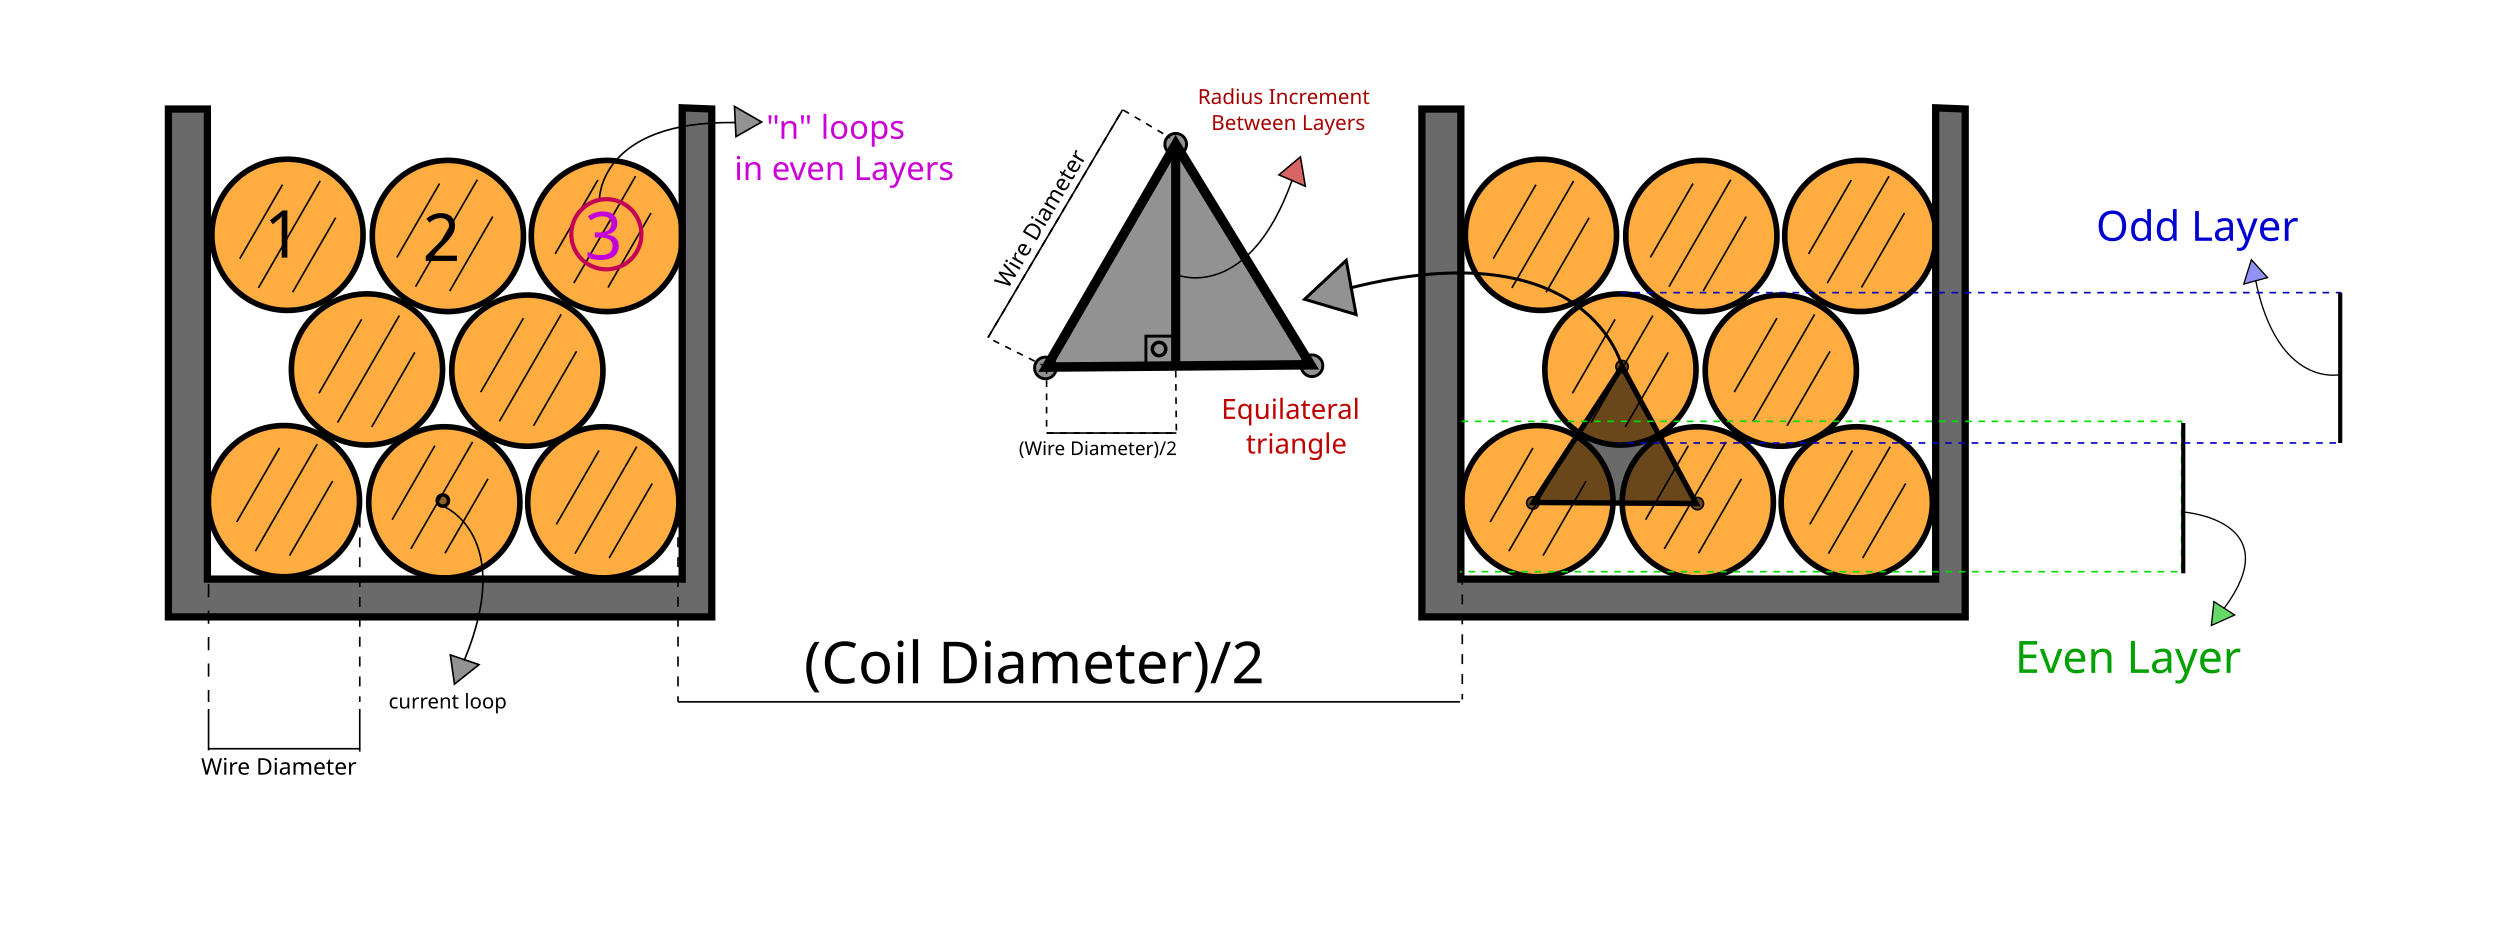
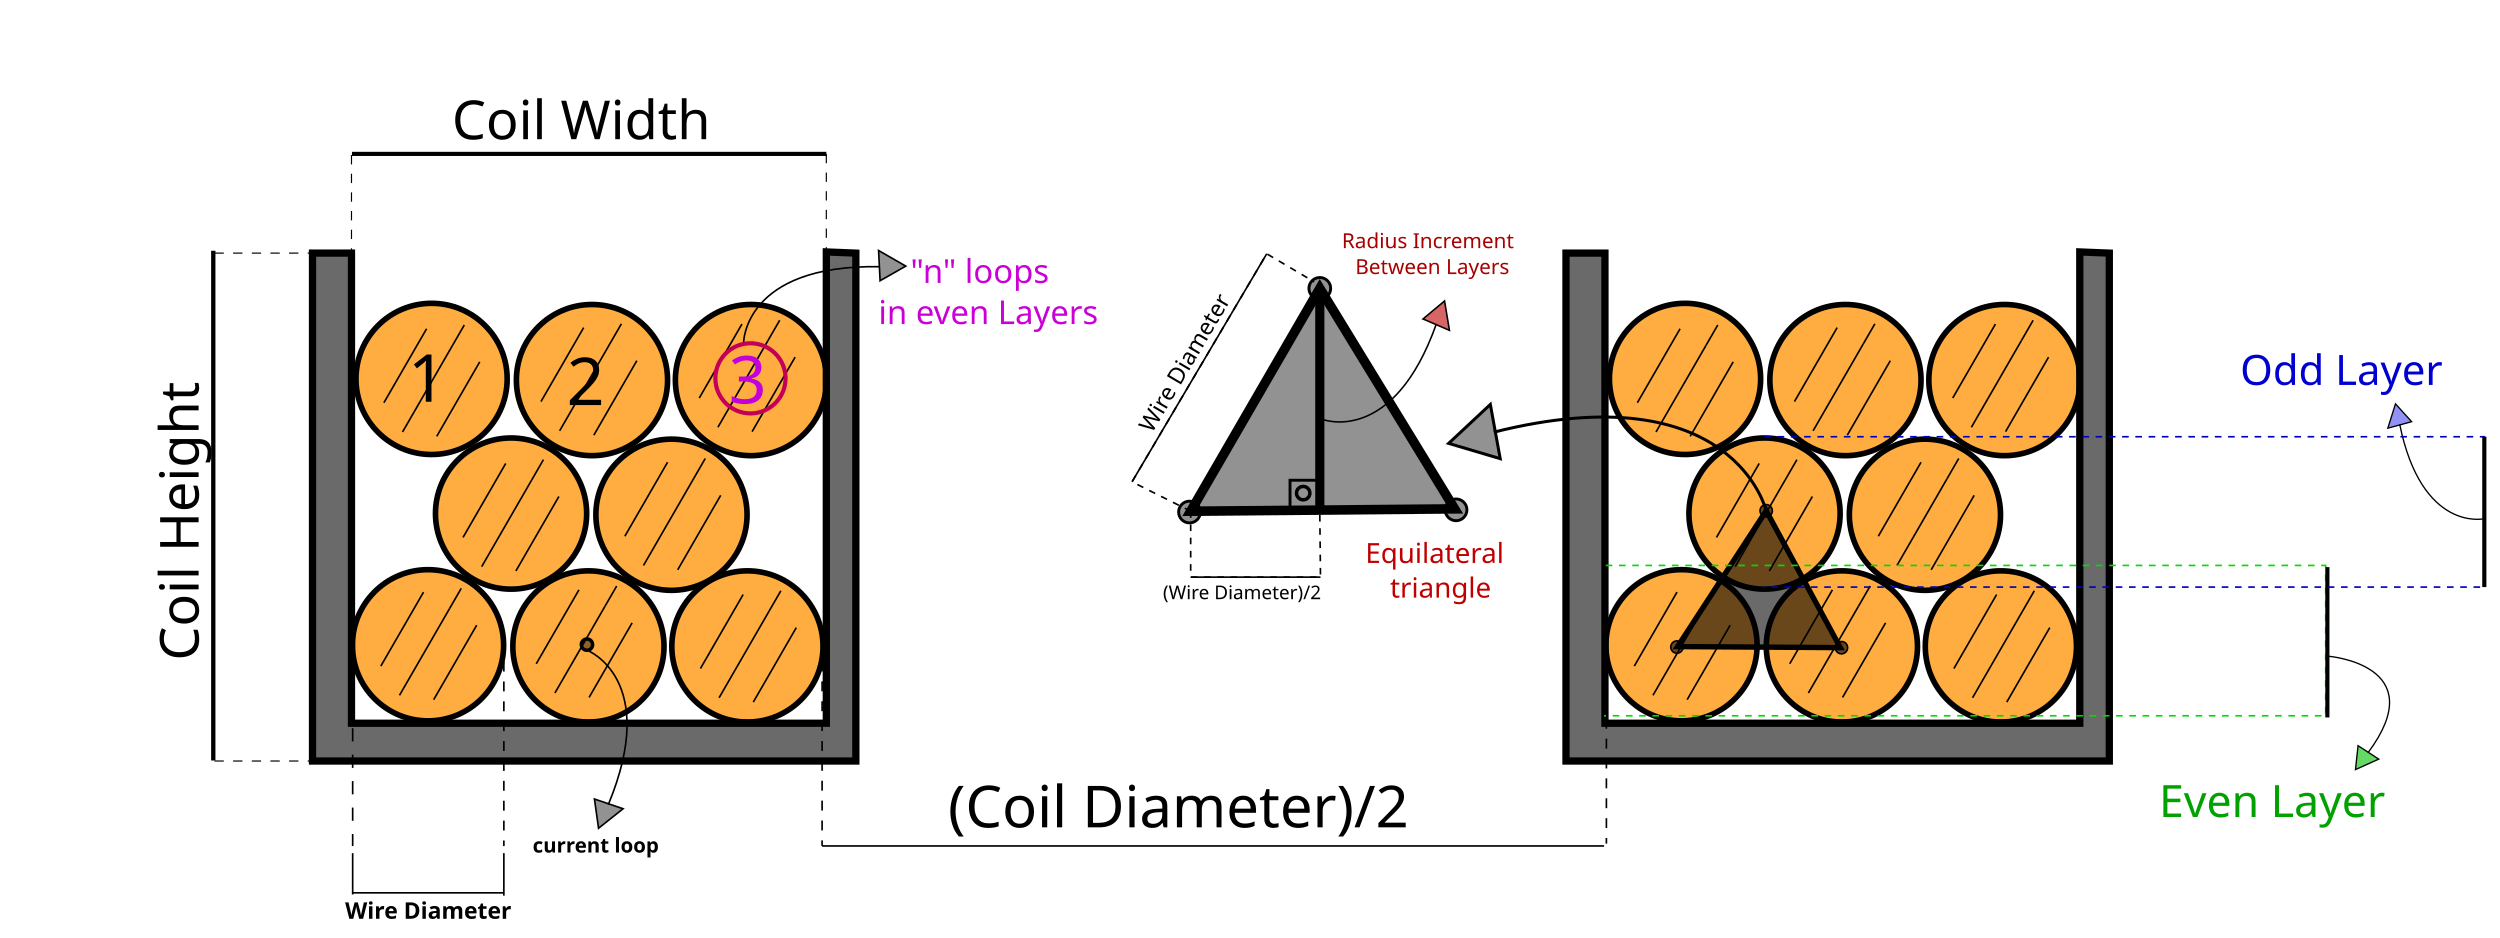
<svg xmlns="http://www.w3.org/2000/svg" width="400mm" height="150mm" viewBox="0 0 400 150" version="1.1" id="svg8">
  <defs id="defs2" />
  <g id="layer1" transform="translate(0,-147)">
-     <g id="g1130" style="fill:#ff9000;fill-opacity:0.744" transform="translate(-8.018086,153.9472)">
+     <g id="g1130" style="fill:#ff9000;fill-opacity:0.744" transform="translate(15.03846,177.0038)">
      <circle r="12.095" cy="73.427" cx="104.548" id="path20-2-1" style="opacity:1;fill:#ff9000;fill-opacity:0.744;stroke:#000000;stroke-width:0.9;stroke-linecap:butt;stroke-linejoin:round;stroke-miterlimit:3.1;stroke-dasharray:none;stroke-dashoffset:0;stroke-opacity:1;paint-order:normal" />
      <circle r="12.095" cy="73.427" cx="79.11" id="path20-2-1-6" style="opacity:1;fill:#ff9000;fill-opacity:0.744;stroke:#000000;stroke-width:0.9;stroke-linecap:butt;stroke-linejoin:round;stroke-miterlimit:3.1;stroke-dasharray:none;stroke-dashoffset:0;stroke-opacity:1;paint-order:normal" />
      <circle r="12.095" cy="73.238" cx="53.446" id="path20-2-1-8" style="opacity:1;fill:#ff9000;fill-opacity:0.744;stroke:#000000;stroke-width:0.9;stroke-linecap:butt;stroke-linejoin:round;stroke-miterlimit:3.1;stroke-dasharray:none;stroke-dashoffset:0;stroke-opacity:1;paint-order:normal" />
      <circle r="12.095" cy="52.355" cx="92.396" id="path20-2-1-6-8" style="opacity:1;fill:#ff9000;fill-opacity:0.744;stroke:#000000;stroke-width:0.9;stroke-linecap:butt;stroke-linejoin:round;stroke-miterlimit:3.1;stroke-dasharray:none;stroke-dashoffset:0;stroke-opacity:1;paint-order:normal" />
      <circle r="12.095" cy="52.166" cx="66.732" id="path20-2-1-8-2" style="opacity:1;fill:#ff9000;fill-opacity:0.744;stroke:#000000;stroke-width:0.9;stroke-linecap:butt;stroke-linejoin:round;stroke-miterlimit:3.1;stroke-dasharray:none;stroke-dashoffset:0;stroke-opacity:1;paint-order:normal" />
      <circle r="12.095" cy="30.81" cx="105.115" id="path20-2-1-5" style="opacity:1;fill:#ff9000;fill-opacity:0.744;stroke:#000000;stroke-width:0.9;stroke-linecap:butt;stroke-linejoin:round;stroke-miterlimit:3.1;stroke-dasharray:none;stroke-dashoffset:0;stroke-opacity:1;paint-order:normal" />
      <circle r="12.095" cy="30.81" cx="79.677" id="path20-2-1-6-0" style="opacity:1;fill:#ff9000;fill-opacity:0.744;stroke:#000000;stroke-width:0.9;stroke-linecap:butt;stroke-linejoin:round;stroke-miterlimit:3.1;stroke-dasharray:none;stroke-dashoffset:0;stroke-opacity:1;paint-order:normal" />
      <circle r="12.095" cy="30.621" cx="54.013" id="path20-2-1-8-7" style="opacity:1;fill:#ff9000;fill-opacity:0.744;stroke:#000000;stroke-width:0.9;stroke-linecap:butt;stroke-linejoin:round;stroke-miterlimit:3.1;stroke-dasharray:none;stroke-dashoffset:0;stroke-opacity:1;paint-order:normal" />
    </g>
-     <path style="fill:#000000;fill-opacity:0.583;stroke:#000000;stroke-width:1.165;stroke-linecap:butt;stroke-linejoin:miter;stroke-miterlimit:4;stroke-dasharray:none;stroke-opacity:1" d="m 33.181,164.441 v 75.217 h 75.973 v -75.406 l 4.725,0.189 v 81.265 H 26.945 v -81.265 z" id="path979" />
-     <g id="g995" transform="translate(-8.018086,153.9472)">
+     <path style="fill:#000000;fill-opacity:0.583;stroke:#000000;stroke-width:1.165;stroke-linecap:butt;stroke-linejoin:miter;stroke-miterlimit:4;stroke-dasharray:none;stroke-opacity:1" d="m 56.238,187.498 v 75.217 h 75.973 v -75.406 l 4.725,0.189 v 81.265 H 50.001 v -81.265 z" id="path979" />
+     <g id="g995" transform="translate(15.03846,177.0038)">
      <path id="path983" d="M 52.728,64.734 45.893,76.571" style="fill:none;stroke:#000000;stroke-width:0.265px;stroke-linecap:butt;stroke-linejoin:miter;stroke-opacity:1" />
      <path id="path985" d="M 56.885,67.379 48.88,81.245" style="fill:none;stroke:#000000;stroke-width:0.265px;stroke-linecap:butt;stroke-linejoin:miter;stroke-opacity:1" />
      <path id="path987" d="M 61.232,70.025 54.35,81.945" style="fill:none;stroke:#000000;stroke-width:0.265px;stroke-linecap:butt;stroke-linejoin:miter;stroke-opacity:1" />
      <path id="path989" d="m 56.885,67.379 v 0 l 1.876,-3.25" style="fill:none;stroke:#000000;stroke-width:0.265px;stroke-linecap:butt;stroke-linejoin:miter;stroke-opacity:1" />
    </g>
-     <g transform="translate(5.132063,133.3594)" id="g995-8">
+     <g transform="translate(28.18861,156.416)" id="g995-8">
      <path id="path983-3" d="M 52.728,64.734 45.893,76.571" style="fill:none;stroke:#000000;stroke-width:0.265px;stroke-linecap:butt;stroke-linejoin:miter;stroke-opacity:1" />
      <path id="path985-7" d="M 56.885,67.379 48.88,81.245" style="fill:none;stroke:#000000;stroke-width:0.265px;stroke-linecap:butt;stroke-linejoin:miter;stroke-opacity:1" />
      <path id="path987-2" d="M 61.232,70.025 54.35,81.945" style="fill:none;stroke:#000000;stroke-width:0.265px;stroke-linecap:butt;stroke-linejoin:miter;stroke-opacity:1" />
      <path id="path989-8" d="m 56.885,67.379 v 0 l 1.876,-3.25" style="fill:none;stroke:#000000;stroke-width:0.265px;stroke-linecap:butt;stroke-linejoin:miter;stroke-opacity:1" />
    </g>
-     <g transform="translate(-7.53014,111.8148)" id="g995-3">
+     <g transform="translate(15.52641,134.8713)" id="g995-3">
      <path id="path983-9" d="M 52.728,64.734 45.893,76.571" style="fill:none;stroke:#000000;stroke-width:0.265px;stroke-linecap:butt;stroke-linejoin:miter;stroke-opacity:1" />
      <path id="path985-3" d="M 56.885,67.379 48.88,81.245" style="fill:none;stroke:#000000;stroke-width:0.265px;stroke-linecap:butt;stroke-linejoin:miter;stroke-opacity:1" />
      <path id="path987-1" d="M 61.232,70.025 54.35,81.945" style="fill:none;stroke:#000000;stroke-width:0.265px;stroke-linecap:butt;stroke-linejoin:miter;stroke-opacity:1" />
      <path id="path989-7" d="m 56.885,67.379 v 0 l 1.876,-3.25" style="fill:none;stroke:#000000;stroke-width:0.265px;stroke-linecap:butt;stroke-linejoin:miter;stroke-opacity:1" />
    </g>
-     <g transform="translate(17.60528,111.6258)" id="g995-7">
+     <g transform="translate(40.66182,134.6823)" id="g995-7">
      <path id="path983-97" d="M 52.728,64.734 45.893,76.571" style="fill:none;stroke:#000000;stroke-width:0.265px;stroke-linecap:butt;stroke-linejoin:miter;stroke-opacity:1" />
      <path id="path985-4" d="M 56.885,67.379 48.88,81.245" style="fill:none;stroke:#000000;stroke-width:0.265px;stroke-linecap:butt;stroke-linejoin:miter;stroke-opacity:1" />
      <path id="path987-13" d="M 61.232,70.025 54.35,81.945" style="fill:none;stroke:#000000;stroke-width:0.265px;stroke-linecap:butt;stroke-linejoin:miter;stroke-opacity:1" />
      <path id="path989-3" d="m 56.885,67.379 v 0 l 1.876,-3.25" style="fill:none;stroke:#000000;stroke-width:0.265px;stroke-linecap:butt;stroke-linejoin:miter;stroke-opacity:1" />
    </g>
-     <g transform="translate(42.92968,111.0588)" id="g995-75">
+     <g transform="translate(65.98623,134.1154)" id="g995-75">
      <path id="path983-99" d="M 52.728,64.734 45.893,76.571" style="fill:none;stroke:#000000;stroke-width:0.265px;stroke-linecap:butt;stroke-linejoin:miter;stroke-opacity:1" />
      <path id="path985-9" d="M 56.885,67.379 48.88,81.245" style="fill:none;stroke:#000000;stroke-width:0.265px;stroke-linecap:butt;stroke-linejoin:miter;stroke-opacity:1" />
      <path id="path987-18" d="M 61.232,70.025 54.35,81.945" style="fill:none;stroke:#000000;stroke-width:0.265px;stroke-linecap:butt;stroke-linejoin:miter;stroke-opacity:1" />
      <path id="path989-0" d="m 56.885,67.379 v 0 l 1.876,-3.25" style="fill:none;stroke:#000000;stroke-width:0.265px;stroke-linecap:butt;stroke-linejoin:miter;stroke-opacity:1" />
    </g>
-     <g transform="translate(31.02343,133.1704)" id="g995-5">
+     <g transform="translate(54.07998,156.227)" id="g995-5">
      <path id="path983-31" d="M 52.728,64.734 45.893,76.571" style="fill:none;stroke:#000000;stroke-width:0.265px;stroke-linecap:butt;stroke-linejoin:miter;stroke-opacity:1" />
      <path id="path985-5" d="M 56.885,67.379 48.88,81.245" style="fill:none;stroke:#000000;stroke-width:0.265px;stroke-linecap:butt;stroke-linejoin:miter;stroke-opacity:1" />
      <path id="path987-26" d="M 61.232,70.025 54.35,81.945" style="fill:none;stroke:#000000;stroke-width:0.265px;stroke-linecap:butt;stroke-linejoin:miter;stroke-opacity:1" />
      <path id="path989-31" d="m 56.885,67.379 v 0 l 1.876,-3.25" style="fill:none;stroke:#000000;stroke-width:0.265px;stroke-linecap:butt;stroke-linejoin:miter;stroke-opacity:1" />
    </g>
-     <g transform="translate(16.84933,153.5812)" id="g995-1">
+     <g transform="translate(39.90587,176.6377)" id="g995-1">
      <path id="path983-2" d="M 52.728,64.734 45.893,76.571" style="fill:none;stroke:#000000;stroke-width:0.265px;stroke-linecap:butt;stroke-linejoin:miter;stroke-opacity:1" />
      <path id="path985-6" d="M 56.885,67.379 48.88,81.245" style="fill:none;stroke:#000000;stroke-width:0.265px;stroke-linecap:butt;stroke-linejoin:miter;stroke-opacity:1" />
      <path id="path987-7" d="M 61.232,70.025 54.35,81.945" style="fill:none;stroke:#000000;stroke-width:0.265px;stroke-linecap:butt;stroke-linejoin:miter;stroke-opacity:1" />
      <path id="path989-2" d="m 56.885,67.379 v 0 l 1.876,-3.25" style="fill:none;stroke:#000000;stroke-width:0.265px;stroke-linecap:butt;stroke-linejoin:miter;stroke-opacity:1" />
    </g>
-     <g transform="translate(43.11867,154.3371)" id="g995-15">
+     <g transform="translate(66.17522,177.3937)" id="g995-15">
      <path id="path983-6" d="M 52.728,64.734 45.893,76.571" style="fill:none;stroke:#000000;stroke-width:0.265px;stroke-linecap:butt;stroke-linejoin:miter;stroke-opacity:1" />
      <path id="path985-36" d="M 56.885,67.379 48.88,81.245" style="fill:none;stroke:#000000;stroke-width:0.265px;stroke-linecap:butt;stroke-linejoin:miter;stroke-opacity:1" />
      <path id="path987-8" d="M 61.232,70.025 54.35,81.945" style="fill:none;stroke:#000000;stroke-width:0.265px;stroke-linecap:butt;stroke-linejoin:miter;stroke-opacity:1" />
      <path id="path989-78" d="m 56.885,67.379 v 0 l 1.876,-3.25" style="fill:none;stroke:#000000;stroke-width:0.265px;stroke-linecap:butt;stroke-linejoin:miter;stroke-opacity:1" />
    </g>
-     <path style="fill:none;stroke:#000000;stroke-width:0.265;stroke-linecap:butt;stroke-linejoin:miter;stroke-miterlimit:4;stroke-dasharray:1.59, 1.59;stroke-dashoffset:0;stroke-opacity:1" d="m 57.561,226.618 v 32.695" id="path2106" />
-     <path style="fill:none;stroke:#000000;stroke-width:0.265;stroke-linecap:butt;stroke-linejoin:miter;stroke-miterlimit:4;stroke-dasharray:2.117, 2.117;stroke-dashoffset:0;stroke-opacity:1" d="m 33.37,227.752 v 31.561" id="path2108" />
-     <path style="fill:none;stroke:#000000;stroke-width:0.265px;stroke-linecap:butt;stroke-linejoin:miter;stroke-opacity:1" d="m 57.561,260.447 v 6.804" id="path2112" />
-     <path style="fill:none;stroke:#000000;stroke-width:0.265px;stroke-linecap:butt;stroke-linejoin:miter;stroke-opacity:1" d="m 33.37,260.447 v 6.615" id="path2114" />
-     <path style="fill:none;stroke:#000000;stroke-width:0.265px;stroke-linecap:butt;stroke-linejoin:miter;stroke-opacity:1" d="M 33.37,266.797 H 57.561" id="path2116" />
-     <text xml:space="preserve" style="font-style:normal;font-weight:normal;font-size:3.665px;line-height:1.25;font-family:sans-serif;letter-spacing:0px;word-spacing:0px;fill:#000000;fill-opacity:1;stroke:none;stroke-width:0.092" x="32.162" y="270.946" id="text2120">
-       <tspan id="tspan2118" x="32.162" y="270.946" style="stroke-width:0.092">Wire Diameter</tspan>
-     </text>
-     <g id="g2334" transform="translate(-1.176026,1.70545)">
+     <path style="fill:none;stroke:#000000;stroke-width:0.265;stroke-linecap:butt;stroke-linejoin:miter;stroke-miterlimit:4;stroke-dasharray:1.59, 1.59;stroke-dashoffset:0;stroke-opacity:1" d="m 80.617,249.675 v 32.695" id="path2106" />
+     <path style="fill:none;stroke:#000000;stroke-width:0.265;stroke-linecap:butt;stroke-linejoin:miter;stroke-miterlimit:4;stroke-dasharray:2.117, 2.117;stroke-dashoffset:0;stroke-opacity:1" d="m 56.427,250.809 v 31.561" id="path2108" />
+     <path style="fill:none;stroke:#000000;stroke-width:0.265px;stroke-linecap:butt;stroke-linejoin:miter;stroke-opacity:1" d="m 80.617,283.504 v 6.804" id="path2112" />
+     <path style="fill:none;stroke:#000000;stroke-width:0.265px;stroke-linecap:butt;stroke-linejoin:miter;stroke-opacity:1" d="m 56.427,283.504 v 6.615" id="path2114" />
+     <path style="fill:none;stroke:#000000;stroke-width:0.265px;stroke-linecap:butt;stroke-linejoin:miter;stroke-opacity:1" d="M 56.427,289.854 H 80.617" id="path2116" />
+     <text xml:space="preserve" style="font-style:normal;font-weight:normal;font-size:3.665px;line-height:1.25;font-family:sans-serif;letter-spacing:0px;word-spacing:0px;fill:#000000;fill-opacity:1;stroke:none;stroke-width:0.092" x="55.218" y="294.003" id="text2120">
+       <tspan id="tspan2118" x="55.218" y="294.003" style="stroke-width:0.092;font-weight:bold">Wire Diameter</tspan>
+     </text>
+     <g id="g2334" transform="translate(21.88052,24.762)">
      <g transform="translate(193.7128,152.2418)" style="fill:#ff9000;fill-opacity:0.744" id="g1130-1">
        <circle style="opacity:1;fill:#ff9000;fill-opacity:0.744;stroke:#000000;stroke-width:0.9;stroke-linecap:butt;stroke-linejoin:round;stroke-miterlimit:3.1;stroke-dasharray:none;stroke-dashoffset:0;stroke-opacity:1;paint-order:normal" id="path20-2-1-3" cx="104.548" cy="73.427" r="12.095" />
        <circle style="opacity:1;fill:#ff9000;fill-opacity:0.744;stroke:#000000;stroke-width:0.9;stroke-linecap:butt;stroke-linejoin:round;stroke-miterlimit:3.1;stroke-dasharray:none;stroke-dashoffset:0;stroke-opacity:1;paint-order:normal" id="path20-2-1-6-1" cx="79.11" cy="73.427" r="12.095" />
        <circle style="opacity:1;fill:#ff9000;fill-opacity:0.744;stroke:#000000;stroke-width:0.9;stroke-linecap:butt;stroke-linejoin:round;stroke-miterlimit:3.1;stroke-dasharray:none;stroke-dashoffset:0;stroke-opacity:1;paint-order:normal" id="path20-2-1-8-77" cx="53.446" cy="73.238" r="12.095" />
        <circle style="opacity:1;fill:#ff9000;fill-opacity:0.744;stroke:#000000;stroke-width:0.9;stroke-linecap:butt;stroke-linejoin:round;stroke-miterlimit:3.1;stroke-dasharray:none;stroke-dashoffset:0;stroke-opacity:1;paint-order:normal" id="path20-2-1-6-8-4" cx="92.396" cy="52.355" r="12.095" />
        <circle style="opacity:1;fill:#ff9000;fill-opacity:0.744;stroke:#000000;stroke-width:0.9;stroke-linecap:butt;stroke-linejoin:round;stroke-miterlimit:3.1;stroke-dasharray:none;stroke-dashoffset:0;stroke-opacity:1;paint-order:normal" id="path20-2-1-8-2-3" cx="66.732" cy="52.166" r="12.095" />
        <circle style="opacity:1;fill:#ff9000;fill-opacity:0.744;stroke:#000000;stroke-width:0.9;stroke-linecap:butt;stroke-linejoin:round;stroke-miterlimit:3.1;stroke-dasharray:none;stroke-dashoffset:0;stroke-opacity:1;paint-order:normal" id="path20-2-1-5-3" cx="105.115" cy="30.81" r="12.095" />
        <circle style="opacity:1;fill:#ff9000;fill-opacity:0.744;stroke:#000000;stroke-width:0.9;stroke-linecap:butt;stroke-linejoin:round;stroke-miterlimit:3.1;stroke-dasharray:none;stroke-dashoffset:0;stroke-opacity:1;paint-order:normal" id="path20-2-1-6-0-4" cx="79.677" cy="30.81" r="12.095" />
        <circle style="opacity:1;fill:#ff9000;fill-opacity:0.744;stroke:#000000;stroke-width:0.9;stroke-linecap:butt;stroke-linejoin:round;stroke-miterlimit:3.1;stroke-dasharray:none;stroke-dashoffset:0;stroke-opacity:1;paint-order:normal" id="path20-2-1-8-7-6" cx="54.013" cy="30.621" r="12.095" />
      </g>
      <path id="path979-5" d="m 234.912,162.736 v 75.217 h 75.973 v -75.406 l 4.725,0.189 v 81.265 H 228.676 v -81.265 z" style="fill:#000000;fill-opacity:0.583;stroke:#000000;stroke-width:1.165;stroke-linecap:butt;stroke-linejoin:miter;stroke-miterlimit:4;stroke-dasharray:none;stroke-opacity:1" />
      <g transform="translate(193.7128,152.2418)" id="g995-6">
        <path style="fill:none;stroke:#000000;stroke-width:0.265px;stroke-linecap:butt;stroke-linejoin:miter;stroke-opacity:1" d="M 52.728,64.734 45.893,76.571" id="path983-24" />
        <path style="fill:none;stroke:#000000;stroke-width:0.265px;stroke-linecap:butt;stroke-linejoin:miter;stroke-opacity:1" d="M 56.885,67.379 48.88,81.245" id="path985-0" />
        <path style="fill:none;stroke:#000000;stroke-width:0.265px;stroke-linecap:butt;stroke-linejoin:miter;stroke-opacity:1" d="M 61.232,70.025 54.35,81.945" id="path987-4" />
        <path style="fill:none;stroke:#000000;stroke-width:0.265px;stroke-linecap:butt;stroke-linejoin:miter;stroke-opacity:1" d="m 56.885,67.379 v 0 l 1.876,-3.25" id="path989-6" />
      </g>
      <g id="g995-8-4" transform="translate(206.863,131.654)">
        <path style="fill:none;stroke:#000000;stroke-width:0.265px;stroke-linecap:butt;stroke-linejoin:miter;stroke-opacity:1" d="M 52.728,64.734 45.893,76.571" id="path983-3-1" />
        <path style="fill:none;stroke:#000000;stroke-width:0.265px;stroke-linecap:butt;stroke-linejoin:miter;stroke-opacity:1" d="M 56.885,67.379 48.88,81.245" id="path985-7-9" />
        <path style="fill:none;stroke:#000000;stroke-width:0.265px;stroke-linecap:butt;stroke-linejoin:miter;stroke-opacity:1" d="M 61.232,70.025 54.35,81.945" id="path987-2-6" />
        <path style="fill:none;stroke:#000000;stroke-width:0.265px;stroke-linecap:butt;stroke-linejoin:miter;stroke-opacity:1" d="m 56.885,67.379 v 0 l 1.876,-3.25" id="path989-8-5" />
      </g>
      <g id="g995-3-5" transform="translate(194.2007,110.1093)">
        <path style="fill:none;stroke:#000000;stroke-width:0.265px;stroke-linecap:butt;stroke-linejoin:miter;stroke-opacity:1" d="M 52.728,64.734 45.893,76.571" id="path983-9-4" />
        <path style="fill:none;stroke:#000000;stroke-width:0.265px;stroke-linecap:butt;stroke-linejoin:miter;stroke-opacity:1" d="M 56.885,67.379 48.88,81.245" id="path985-3-4" />
        <path style="fill:none;stroke:#000000;stroke-width:0.265px;stroke-linecap:butt;stroke-linejoin:miter;stroke-opacity:1" d="M 61.232,70.025 54.35,81.945" id="path987-1-1" />
        <path style="fill:none;stroke:#000000;stroke-width:0.265px;stroke-linecap:butt;stroke-linejoin:miter;stroke-opacity:1" d="m 56.885,67.379 v 0 l 1.876,-3.25" id="path989-7-5" />
      </g>
      <g id="g995-7-5" transform="translate(219.3362,109.9203)">
        <path style="fill:none;stroke:#000000;stroke-width:0.265px;stroke-linecap:butt;stroke-linejoin:miter;stroke-opacity:1" d="M 52.728,64.734 45.893,76.571" id="path983-97-6" />
        <path style="fill:none;stroke:#000000;stroke-width:0.265px;stroke-linecap:butt;stroke-linejoin:miter;stroke-opacity:1" d="M 56.885,67.379 48.88,81.245" id="path985-4-7" />
        <path style="fill:none;stroke:#000000;stroke-width:0.265px;stroke-linecap:butt;stroke-linejoin:miter;stroke-opacity:1" d="M 61.232,70.025 54.35,81.945" id="path987-13-7" />
        <path style="fill:none;stroke:#000000;stroke-width:0.265px;stroke-linecap:butt;stroke-linejoin:miter;stroke-opacity:1" d="m 56.885,67.379 v 0 l 1.876,-3.25" id="path989-3-0" />
      </g>
      <g id="g995-75-3" transform="translate(244.6606,109.3534)">
        <path style="fill:none;stroke:#000000;stroke-width:0.265px;stroke-linecap:butt;stroke-linejoin:miter;stroke-opacity:1" d="M 52.728,64.734 45.893,76.571" id="path983-99-3" />
        <path style="fill:none;stroke:#000000;stroke-width:0.265px;stroke-linecap:butt;stroke-linejoin:miter;stroke-opacity:1" d="M 56.885,67.379 48.88,81.245" id="path985-9-3" />
        <path style="fill:none;stroke:#000000;stroke-width:0.265px;stroke-linecap:butt;stroke-linejoin:miter;stroke-opacity:1" d="M 61.232,70.025 54.35,81.945" id="path987-18-7" />
        <path style="fill:none;stroke:#000000;stroke-width:0.265px;stroke-linecap:butt;stroke-linejoin:miter;stroke-opacity:1" d="m 56.885,67.379 v 0 l 1.876,-3.25" id="path989-0-3" />
      </g>
      <g id="g995-5-9" transform="translate(232.7543,131.465)">
        <path style="fill:none;stroke:#000000;stroke-width:0.265px;stroke-linecap:butt;stroke-linejoin:miter;stroke-opacity:1" d="M 52.728,64.734 45.893,76.571" id="path983-31-3" />
        <path style="fill:none;stroke:#000000;stroke-width:0.265px;stroke-linecap:butt;stroke-linejoin:miter;stroke-opacity:1" d="M 56.885,67.379 48.88,81.245" id="path985-5-8" />
        <path style="fill:none;stroke:#000000;stroke-width:0.265px;stroke-linecap:butt;stroke-linejoin:miter;stroke-opacity:1" d="M 61.232,70.025 54.35,81.945" id="path987-26-4" />
        <path style="fill:none;stroke:#000000;stroke-width:0.265px;stroke-linecap:butt;stroke-linejoin:miter;stroke-opacity:1" d="m 56.885,67.379 v 0 l 1.876,-3.25" id="path989-31-7" />
      </g>
      <g id="g995-1-7" transform="translate(218.5802,151.8757)">
        <path style="fill:none;stroke:#000000;stroke-width:0.265px;stroke-linecap:butt;stroke-linejoin:miter;stroke-opacity:1" d="M 52.728,64.734 45.893,76.571" id="path983-2-9" />
        <path style="fill:none;stroke:#000000;stroke-width:0.265px;stroke-linecap:butt;stroke-linejoin:miter;stroke-opacity:1" d="M 56.885,67.379 48.88,81.245" id="path985-6-8" />
        <path style="fill:none;stroke:#000000;stroke-width:0.265px;stroke-linecap:butt;stroke-linejoin:miter;stroke-opacity:1" d="M 61.232,70.025 54.35,81.945" id="path987-7-4" />
        <path style="fill:none;stroke:#000000;stroke-width:0.265px;stroke-linecap:butt;stroke-linejoin:miter;stroke-opacity:1" d="m 56.885,67.379 v 0 l 1.876,-3.25" id="path989-2-2" />
      </g>
      <g id="g995-15-9" transform="translate(244.8495,152.6317)">
        <path style="fill:none;stroke:#000000;stroke-width:0.265px;stroke-linecap:butt;stroke-linejoin:miter;stroke-opacity:1" d="M 52.728,64.734 45.893,76.571" id="path983-6-4" />
        <path style="fill:none;stroke:#000000;stroke-width:0.265px;stroke-linecap:butt;stroke-linejoin:miter;stroke-opacity:1" d="M 56.885,67.379 48.88,81.245" id="path985-36-6" />
        <path style="fill:none;stroke:#000000;stroke-width:0.265px;stroke-linecap:butt;stroke-linejoin:miter;stroke-opacity:1" d="M 61.232,70.025 54.35,81.945" id="path987-8-1" />
        <path style="fill:none;stroke:#000000;stroke-width:0.265px;stroke-linecap:butt;stroke-linejoin:miter;stroke-opacity:1" d="m 56.885,67.379 v 0 l 1.876,-3.25" id="path989-78-3" />
      </g>
    </g>
-     <path style="fill:none;stroke:#000000;stroke-width:0.265;stroke-linecap:butt;stroke-linejoin:miter;stroke-miterlimit:4;stroke-dasharray:1.59, 1.59;stroke-dashoffset:0;stroke-opacity:1" d="M 233.967,226.224 V 258.919" id="path2106-3" />
-     <path style="fill:none;stroke:#000000;stroke-width:0.265;stroke-linecap:butt;stroke-linejoin:miter;stroke-miterlimit:4;stroke-dasharray:1.59, 1.59;stroke-dashoffset:0;stroke-opacity:1" d="m 108.479,226.602 v 32.695" id="path2106-6" />
-     <path style="fill:none;stroke:#000000;stroke-width:0.265px;stroke-linecap:butt;stroke-linejoin:miter;stroke-opacity:1" d="M 108.479,259.297 H 233.589" id="path2357" />
-     <text xml:space="preserve" style="font-style:normal;font-weight:normal;font-size:9.279px;line-height:1.25;font-family:sans-serif;letter-spacing:0px;word-spacing:0px;fill:#000000;fill-opacity:1;stroke:none;stroke-width:0.232" x="128.627" y="256.321" id="text2361">
-       <tspan id="tspan2359" x="128.627" y="256.321" style="stroke-width:0.232">(Coil Diameter)/2</tspan>
-     </text>
-     <g id="g2396" transform="translate(-95.58347,-42.33333)" style="fill:#000000;fill-opacity:0.583">
+     <path style="fill:none;stroke:#000000;stroke-width:0.265;stroke-linecap:butt;stroke-linejoin:miter;stroke-miterlimit:4;stroke-dasharray:1.59, 1.59;stroke-dashoffset:0;stroke-opacity:1" d="m 257.024,249.281 v 32.695" id="path2106-3" />
+     <path style="fill:none;stroke:#000000;stroke-width:0.265;stroke-linecap:butt;stroke-linejoin:miter;stroke-miterlimit:4;stroke-dasharray:1.59, 1.59;stroke-dashoffset:0;stroke-opacity:1" d="m 131.536,249.658 v 32.695" id="path2106-6" />
+     <path style="fill:none;stroke:#000000;stroke-width:0.265px;stroke-linecap:butt;stroke-linejoin:miter;stroke-opacity:1" d="M 131.536,282.353 H 256.646" id="path2357" />
+     <text xml:space="preserve" style="font-style:normal;font-weight:normal;font-size:9.279px;line-height:1.25;font-family:sans-serif;letter-spacing:0px;word-spacing:0px;fill:#000000;fill-opacity:1;stroke:none;stroke-width:0.232" x="151.684" y="279.378" id="text2361">
+       <tspan id="tspan2359" x="151.684" y="279.378" style="stroke-width:0.232">(Coil Diameter)/2</tspan>
+     </text>
+     <g id="g2396" transform="translate(-72.52692,-19.27679)" style="fill:#000000;fill-opacity:0.583">
      <path id="path2363" d="m 340.942,269.73 26.033,0.166 -11.858,-21.9 z" style="fill:#000000;fill-opacity:0.583;stroke:#000000;stroke-width:0.865;stroke-linecap:butt;stroke-linejoin:miter;stroke-miterlimit:4;stroke-dasharray:none;stroke-opacity:1" />
      <circle r="0.986" cy="247.997" cx="355.116" id="path2367" style="opacity:1;fill:#000000;fill-opacity:0.583;stroke:#000000;stroke-width:0.265;stroke-linecap:butt;stroke-linejoin:round;stroke-miterlimit:4;stroke-dasharray:none;stroke-dashoffset:0;stroke-opacity:1;paint-order:normal" />
      <circle r="0.986" cy="269.805" cx="340.835" id="path2367-8" style="opacity:1;fill:#000000;fill-opacity:0.583;stroke:#000000;stroke-width:0.265;stroke-linecap:butt;stroke-linejoin:round;stroke-miterlimit:4;stroke-dasharray:none;stroke-dashoffset:0;stroke-opacity:1;paint-order:normal" />
      <circle r="0.986" cy="269.906" cx="367.161" id="path2367-2" style="opacity:1;fill:#000000;fill-opacity:0.583;stroke:#000000;stroke-width:0.265;stroke-linecap:butt;stroke-linejoin:round;stroke-miterlimit:4;stroke-dasharray:none;stroke-dashoffset:0;stroke-opacity:1;paint-order:normal" />
    </g>
-     <g id="g2396-3" transform="matrix(1.763185,0,0,1.763185,-433.6909,-269.8467)" style="fill:#000000;fill-opacity:0.427">
+     <g id="g2396-3" transform="matrix(1.763185,0,0,1.763185,-410.6343,-246.7902)" style="fill:#000000;fill-opacity:0.427">
      <path id="path2363-7" d="m 340.942,269.73 23.954,-0.212 -12.236,-20.01 z" style="fill:#000000;fill-opacity:0.427;stroke:#000000;stroke-width:0.865;stroke-linecap:butt;stroke-linejoin:miter;stroke-miterlimit:4;stroke-dasharray:none;stroke-opacity:1" />
      <circle r="0.986" cy="249.509" cx="352.659" id="path2367-0" style="opacity:1;fill:#000000;fill-opacity:0.427;stroke:#000000;stroke-width:0.265;stroke-linecap:butt;stroke-linejoin:round;stroke-miterlimit:4;stroke-dasharray:none;stroke-dashoffset:0;stroke-opacity:1;paint-order:normal" />
      <circle r="0.986" cy="269.805" cx="340.835" id="path2367-8-7" style="opacity:1;fill:#000000;fill-opacity:0.427;stroke:#000000;stroke-width:0.265;stroke-linecap:butt;stroke-linejoin:round;stroke-miterlimit:4;stroke-dasharray:none;stroke-dashoffset:0;stroke-opacity:1;paint-order:normal" />
      <circle r="0.986" cy="269.605" cx="365.023" id="path2367-2-0" style="opacity:1;fill:#000000;fill-opacity:0.427;stroke:#000000;stroke-width:0.265;stroke-linecap:butt;stroke-linejoin:round;stroke-miterlimit:4;stroke-dasharray:none;stroke-dashoffset:0;stroke-opacity:1;paint-order:normal" />
    </g>
-     <path style="fill:none;stroke:#000000;stroke-width:1.465;stroke-linecap:butt;stroke-linejoin:miter;stroke-miterlimit:4;stroke-dasharray:none;stroke-opacity:1" d="m 188.112,170.083 v 36.045" id="path2425" />
-     <path style="fill:none;stroke:#000000;stroke-width:0.465;stroke-linecap:butt;stroke-linejoin:miter;stroke-miterlimit:4;stroke-dasharray:none;stroke-opacity:1" d="m 187.623,200.783 h -4.276 v 4.811" id="path2427" />
-     <circle style="opacity:1;fill:none;fill-opacity:0.583;stroke:#000000;stroke-width:0.565;stroke-linecap:butt;stroke-linejoin:round;stroke-miterlimit:4;stroke-dasharray:none;stroke-dashoffset:0;stroke-opacity:1;paint-order:normal" id="path2432" cx="185.454" cy="202.843" r="1.069" />
-     <circle style="opacity:1;fill:#000000;fill-opacity:0.427;stroke:#000000;stroke-width:0.565;stroke-linecap:butt;stroke-linejoin:round;stroke-miterlimit:4;stroke-dasharray:none;stroke-dashoffset:0;stroke-opacity:1;paint-order:normal" id="path2434" cx="70.857" cy="227.086" r="0.902" />
-     <path style="fill:none;stroke:#000000;stroke-width:0.265px;stroke-linecap:butt;stroke-linejoin:miter;stroke-opacity:1" d="m 70.965,228.019 c 0,0 11.623,4.63 3.307,24.663" id="path2438" />
-     <path style="fill:#000000;stroke:#000000;stroke-width:0.265px;stroke-linecap:butt;stroke-linejoin:miter;stroke-opacity:1;fill-opacity:0.427" d="m 72.052,251.785 4.583,1.559 -3.922,3.118 z" id="path2440" />
-     <text xml:space="preserve" style="font-style:normal;font-weight:normal;font-size:3.268px;line-height:1.25;font-family:sans-serif;letter-spacing:0px;word-spacing:0px;fill:#000000;fill-opacity:1;stroke:none;stroke-width:0.082" x="62.174" y="260.354" id="text2444">
-       <tspan id="tspan2442" x="62.174" y="260.354" style="stroke-width:0.082">current loop</tspan>
-     </text>
-     <g id="g2466" transform="matrix(0.2681249,-1.802855,-1.802855,-0.2681249,579.3118,528.5576)">
+     <path style="fill:none;stroke:#000000;stroke-width:1.465;stroke-linecap:butt;stroke-linejoin:miter;stroke-miterlimit:4;stroke-dasharray:none;stroke-opacity:1" d="m 211.169,193.14 v 36.045" id="path2425" />
+     <path style="fill:none;stroke:#000000;stroke-width:0.465;stroke-linecap:butt;stroke-linejoin:miter;stroke-miterlimit:4;stroke-dasharray:none;stroke-opacity:1" d="m 210.68,223.84 h -4.276 v 4.811" id="path2427" />
+     <circle style="opacity:1;fill:none;fill-opacity:0.583;stroke:#000000;stroke-width:0.565;stroke-linecap:butt;stroke-linejoin:round;stroke-miterlimit:4;stroke-dasharray:none;stroke-dashoffset:0;stroke-opacity:1;paint-order:normal" id="path2432" cx="208.511" cy="225.899" r="1.069" />
+     <circle style="opacity:1;fill:#000000;fill-opacity:0.427;stroke:#000000;stroke-width:0.565;stroke-linecap:butt;stroke-linejoin:round;stroke-miterlimit:4;stroke-dasharray:none;stroke-dashoffset:0;stroke-opacity:1;paint-order:normal" id="path2434" cx="93.914" cy="250.143" r="0.902" />
+     <path style="fill:none;stroke:#000000;stroke-width:0.265px;stroke-linecap:butt;stroke-linejoin:miter;stroke-opacity:1" d="m 94.022,251.076 c 0,0 11.623,4.63 3.307,24.663" id="path2438" />
+     <path style="fill:#000000;fill-opacity:0.427;stroke:#000000;stroke-width:0.265px;stroke-linecap:butt;stroke-linejoin:miter;stroke-opacity:1" d="m 95.108,274.841 4.583,1.559 -3.922,3.118 z" id="path2440" />
+     <text xml:space="preserve" style="font-style:normal;font-weight:normal;font-size:3.268px;line-height:1.25;font-family:sans-serif;letter-spacing:0px;word-spacing:0px;fill:#000000;fill-opacity:1;stroke:none;stroke-width:0.082" x="85.231" y="283.41" id="text2444">
+       <tspan id="tspan2442" x="85.231" y="283.41" style="stroke-width:0.082;font-weight:bold">current loop</tspan>
+     </text>
+     <g id="g2466" transform="matrix(0.2681249,-1.802855,-1.802855,-0.2681249,602.3683,551.6142)">
      <path id="path2438-8" d="m 149.417,199.596 c 0,0 11.623,4.63 3.307,24.663" style="fill:none;stroke:#000000;stroke-width:0.265px;stroke-linecap:butt;stroke-linejoin:miter;stroke-opacity:1" />
      <path id="path2440-4" d="m 150.504,223.361 4.583,1.559 -3.921,3.118 z" style="fill:#000000;fill-opacity:0.427;stroke:#000000;stroke-width:0.265px;stroke-linecap:butt;stroke-linejoin:miter;stroke-opacity:1" />
    </g>
-     <g id="g2504" transform="rotate(120.5698,188.3456,196.1092)">
-       <path id="path2468" d="m 207.262,209.201 0.725,10.472 -42.377,0 v -8.82" style="fill:none;stroke:#000000;stroke-width:0.265;stroke-linecap:butt;stroke-linejoin:miter;stroke-miterlimit:4;stroke-dasharray:1.06, 1.06;stroke-dashoffset:0;stroke-opacity:1" />
+     <g id="g2504" transform="rotate(120.5698,193.2942,214.2171)">
+       <path id="path2468" d="m 207.262,209.201 0.725,10.472 h -42.377 v -8.82" style="fill:none;stroke:#000000;stroke-width:0.265;stroke-linecap:butt;stroke-linejoin:miter;stroke-miterlimit:4;stroke-dasharray:1.06, 1.06;stroke-dashoffset:0;stroke-opacity:1" />
      <path id="path2470" d="M 207.986,219.673 H 165.61" style="fill:none;stroke:#000000;stroke-width:0.265px;stroke-linecap:butt;stroke-linejoin:miter;stroke-opacity:1" />
      <text transform="scale(-1)" id="text2120-5" y="-220.847" x="-199.76" style="font-style:normal;font-weight:normal;font-size:3.665px;line-height:1.25;font-family:sans-serif;letter-spacing:0px;word-spacing:0px;fill:#000000;fill-opacity:1;stroke:none;stroke-width:0.092" xml:space="preserve">
        <tspan style="stroke-width:0.092" y="-220.847" x="-199.76" id="tspan2118-3">Wire Diameter</tspan>
      </text>
    </g>
-     <path style="fill:none;stroke:#000000;stroke-width:0.265;stroke-linecap:butt;stroke-linejoin:miter;stroke-opacity:1;stroke-miterlimit:4;stroke-dasharray:1.058,1.058;stroke-dashoffset:0" d="m 167.453,205.738 v 10.547 h 20.769 l -0.109,-10.156" id="path2542" />
-     <path style="fill:none;stroke:#000000;stroke-width:0.265px;stroke-linecap:butt;stroke-linejoin:miter;stroke-opacity:1" d="M 188.221,216.285 H 167.453" id="path2544" />
-     <text xml:space="preserve" style="font-style:normal;font-weight:normal;font-size:3.037px;line-height:1.25;font-family:sans-serif;letter-spacing:0px;word-spacing:0px;fill:#000000;fill-opacity:1;stroke:none;stroke-width:0.076" x="163.009" y="219.811" id="text2120-55">
-       <tspan x="163.009" y="219.811" style="stroke-width:0.076" id="tspan2564">(Wire Diameter)/2</tspan>
-     </text>
-     <text xml:space="preserve" style="font-style:normal;font-weight:normal;font-size:4.433px;line-height:1.25;font-family:sans-serif;text-align:center;letter-spacing:0px;word-spacing:0px;text-anchor:middle;fill:#c00000;fill-opacity:1;stroke:none;stroke-width:0.111;" x="210.315" y="214.017" id="text2570">
-       <tspan id="tspan2568" x="211.094" y="214.017" style="text-align:center;text-anchor:middle;stroke-width:0.111;fill:#c00000;fill-opacity:1;">Equilateral </tspan>
-       <tspan x="210.315" y="219.559" style="text-align:center;text-anchor:middle;stroke-width:0.111;fill:#c00000;fill-opacity:1;" id="tspan2572">triangle</tspan>
-     </text>
-     <path style="fill:none;stroke:#000000;stroke-width:0.252px;stroke-linecap:butt;stroke-linejoin:miter;stroke-opacity:1" d="m 188.693,191.086 c 0,0 11.17,4.141 18.071,-15.325" id="path2438-8-2" />
-     <path style="fill:#bf0000;fill-opacity:0.603;stroke:#000000;stroke-width:0.252px;stroke-linecap:butt;stroke-linejoin:miter;stroke-opacity:1" d="m 204.621,174.98 4.234,1.821 -0.783,-4.706 z" id="path2440-4-0" />
-     <text id="text2597" y="163.644" x="208.276" style="font-style:normal;font-weight:normal;font-size:3.323px;line-height:1.25;font-family:sans-serif;text-align:center;letter-spacing:0px;word-spacing:0px;text-anchor:middle;fill:#a70000;fill-opacity:1;stroke:none;stroke-width:0.083" xml:space="preserve">
-       <tspan id="tspan2609" style="text-align:center;text-anchor:middle;fill:#a70000;fill-opacity:1;stroke-width:0.083" y="163.644" x="208.86">Radius Increment </tspan>
-       <tspan id="tspan2607" style="text-align:center;text-anchor:middle;fill:#a70000;fill-opacity:1;stroke-width:0.083" y="167.798" x="208.276">Between Layers</tspan>
+     <path style="fill:none;stroke:#000000;stroke-width:0.265;stroke-linecap:butt;stroke-linejoin:miter;stroke-miterlimit:4;stroke-dasharray:1.058, 1.058;stroke-dashoffset:0;stroke-opacity:1" d="m 190.509,228.794 v 10.547 h 20.769 l -0.109,-10.156" id="path2542" />
+     <path style="fill:none;stroke:#000000;stroke-width:0.265px;stroke-linecap:butt;stroke-linejoin:miter;stroke-opacity:1" d="M 211.278,239.341 H 190.509" id="path2544" />
+     <text xml:space="preserve" style="font-style:normal;font-weight:normal;font-size:3.037px;line-height:1.25;font-family:sans-serif;letter-spacing:0px;word-spacing:0px;fill:#000000;fill-opacity:1;stroke:none;stroke-width:0.076" x="186.065" y="242.868" id="text2120-55">
+       <tspan x="186.065" y="242.868" style="stroke-width:0.076" id="tspan2564">(Wire Diameter)/2</tspan>
+     </text>
+     <text xml:space="preserve" style="font-style:normal;font-weight:normal;font-size:4.433px;line-height:1.25;font-family:sans-serif;text-align:center;letter-spacing:0px;word-spacing:0px;text-anchor:middle;fill:#c00000;fill-opacity:1;stroke:none;stroke-width:0.111" x="233.371" y="237.074" id="text2570">
+       <tspan id="tspan2568" x="234.15" y="237.074" style="text-align:center;text-anchor:middle;fill:#c00000;fill-opacity:1;stroke-width:0.111">Equilateral </tspan>
+       <tspan x="233.371" y="242.615" style="text-align:center;text-anchor:middle;fill:#c00000;fill-opacity:1;stroke-width:0.111" id="tspan2572">triangle</tspan>
+     </text>
+     <path style="fill:none;stroke:#000000;stroke-width:0.252px;stroke-linecap:butt;stroke-linejoin:miter;stroke-opacity:1" d="m 211.749,214.143 c 0,0 11.17,4.141 18.071,-15.325" id="path2438-8-2" />
+     <path style="fill:#bf0000;fill-opacity:0.603;stroke:#000000;stroke-width:0.252px;stroke-linecap:butt;stroke-linejoin:miter;stroke-opacity:1" d="m 227.677,198.036 4.234,1.821 -0.783,-4.706 z" id="path2440-4-0" />
+     <text id="text2597" y="186.7" x="231.333" style="font-style:normal;font-weight:normal;font-size:3.323px;line-height:1.25;font-family:sans-serif;text-align:center;letter-spacing:0px;word-spacing:0px;text-anchor:middle;fill:#a70000;fill-opacity:1;stroke:none;stroke-width:0.083" xml:space="preserve">
+       <tspan id="tspan2609" style="text-align:center;text-anchor:middle;fill:#a70000;fill-opacity:1;stroke-width:0.083" y="186.7" x="231.917">Radius Increment </tspan>
+       <tspan id="tspan2607" style="text-align:center;text-anchor:middle;fill:#a70000;fill-opacity:1;stroke-width:0.083" y="190.855" x="231.333">Between Layers</tspan>
    </text>
    <text id="text2601" y="153.744" x="243.215" style="font-style:normal;font-weight:normal;font-size:10.583px;line-height:1.25;font-family:sans-serif;letter-spacing:0px;word-spacing:0px;fill:#000000;fill-opacity:1;stroke:none;stroke-width:0.265" xml:space="preserve">
      <tspan style="stroke-width:0.265" y="163.399" x="243.215" id="tspan2599" />
    </text>
-     <path id="path2615" d="m 233.861,214.414 h 115.193 v 24.054 H 233.594" style="fill:none;stroke:#00dc00;stroke-width:0.265;stroke-linecap:butt;stroke-linejoin:miter;stroke-miterlimit:4;stroke-dasharray:1.06, 1.06;stroke-dashoffset:0;stroke-opacity:1" />
-     <path id="path2617" d="m 349.321,214.681 c 0,24.054 0,24.054 0,24.054" style="fill:none;stroke:#000000;stroke-width:0.665;stroke-linecap:butt;stroke-linejoin:miter;stroke-miterlimit:4;stroke-dasharray:none;stroke-opacity:1" />
-     <g id="g2466-5" transform="matrix(-0.6745634,0.4560985,-0.4560985,-0.6745634,566.1999,273.4384)">
+     <path id="path2615" d="m 256.917,237.47 h 115.193 v 24.054 H 256.65" style="fill:none;stroke:#00dc00;stroke-width:0.265;stroke-linecap:butt;stroke-linejoin:miter;stroke-miterlimit:4;stroke-dasharray:1.06, 1.06;stroke-dashoffset:0;stroke-opacity:1" />
+     <path id="path2617" d="m 372.378,237.738 c 0,24.054 0,24.054 0,24.054" style="fill:none;stroke:#000000;stroke-width:0.665;stroke-linecap:butt;stroke-linejoin:miter;stroke-miterlimit:4;stroke-dasharray:none;stroke-opacity:1" />
+     <g id="g2466-5" transform="matrix(-0.6745634,0.4560985,-0.4560985,-0.6745634,589.2564,296.495)">
      <path id="path2438-8-5" d="m 149.417,199.596 c 0,0 11.623,4.63 3.307,24.663" style="fill:none;stroke:#000000;stroke-width:0.265px;stroke-linecap:butt;stroke-linejoin:miter;stroke-opacity:1" />
      <path id="path2440-4-01" d="m 150.504,223.361 4.583,1.559 -3.921,3.118 z" style="fill:#0000ea;fill-opacity:0.427;stroke:#000000;stroke-width:0.265px;stroke-linecap:butt;stroke-linejoin:miter;stroke-opacity:1" />
    </g>
    <text id="text2601-9" y="132.885" x="268.328" style="font-style:normal;font-weight:normal;font-size:10.583px;line-height:1.25;font-family:sans-serif;letter-spacing:0px;word-spacing:0px;fill:#000000;fill-opacity:1;stroke:none;stroke-width:0.265" xml:space="preserve">
      <tspan style="stroke-width:0.265" y="142.54" x="268.328" id="tspan2599-2" />
    </text>
-     <path id="path2615-8" d="m 259.241,193.822 h 115.193 v 24.054 H 258.973" style="fill:none;stroke:#0000bc;stroke-width:0.265;stroke-linecap:butt;stroke-linejoin:miter;stroke-miterlimit:4;stroke-dasharray:1.06, 1.06;stroke-dashoffset:0;stroke-opacity:1" />
-     <path id="path2617-0" d="m 374.434,193.822 c 0,24.054 0,24.054 0,24.054" style="fill:none;stroke:#000000;stroke-width:0.665;stroke-linecap:butt;stroke-linejoin:miter;stroke-miterlimit:4;stroke-dasharray:none;stroke-opacity:1" />
-     <g id="g2466-5-2" transform="matrix(0.7893454,0.1999889,-0.1999889,0.7893454,280.1029,36.84529)" style="fill:none;fill-opacity:0.603">
+     <path id="path2615-8" d="m 282.297,216.879 h 115.193 v 24.054 H 282.03" style="fill:none;stroke:#0000bc;stroke-width:0.265;stroke-linecap:butt;stroke-linejoin:miter;stroke-miterlimit:4;stroke-dasharray:1.06, 1.06;stroke-dashoffset:0;stroke-opacity:1" />
+     <path id="path2617-0" d="m 397.49,216.879 c 0,24.054 0,24.054 0,24.054" style="fill:none;stroke:#000000;stroke-width:0.665;stroke-linecap:butt;stroke-linejoin:miter;stroke-miterlimit:4;stroke-dasharray:none;stroke-opacity:1" />
+     <g id="g2466-5-2" transform="matrix(0.7893454,0.1999889,-0.1999889,0.7893454,303.1595,59.90184)" style="fill:none;fill-opacity:0.603">
      <path id="path2438-8-5-5" d="m 140.428,207.768 c 0,0 20.612,-3.542 12.297,16.491" style="fill:none;fill-opacity:0.603;stroke:#000000;stroke-width:0.265px;stroke-linecap:butt;stroke-linejoin:miter;stroke-opacity:1" />
      <path id="path2440-4-01-7" d="m 150.504,223.361 4.583,1.559 -3.921,3.118 z" style="fill:#00c100;fill-opacity:0.603;stroke:#000000;stroke-width:0.265px;stroke-linecap:butt;stroke-linejoin:miter;stroke-opacity:1" />
    </g>
-     <text xml:space="preserve" style="font-style:normal;font-weight:normal;font-size:7.128px;line-height:1.25;font-family:sans-serif;letter-spacing:0px;word-spacing:0px;fill:#00a100;fill-opacity:1;stroke:none;stroke-width:0.178" x="322.397" y="254.665" id="text2735">
-       <tspan id="tspan2733" x="322.397" y="254.665" style="fill:#00a100;fill-opacity:1;stroke-width:0.178">Even Layer</tspan>
-     </text>
-     <text xml:space="preserve" style="font-style:normal;font-weight:normal;font-size:6.689px;line-height:1.25;font-family:sans-serif;letter-spacing:0px;word-spacing:0px;fill:#0000d0;fill-opacity:1;stroke:none;stroke-width:0.167" x="335.375" y="185.53" id="text2739">
-       <tspan id="tspan2737" x="335.375" y="185.53" style="fill:#0000d0;fill-opacity:1;stroke-width:0.167">Odd Layer</tspan>
-     </text>
-     <text xml:space="preserve" style="font-style:normal;font-weight:normal;font-size:10.583px;line-height:1.25;font-family:sans-serif;letter-spacing:0px;word-spacing:0px;fill:#000000;fill-opacity:1;stroke:none;stroke-width:0.265" x="42.229" y="188.221" id="text2743">
-       <tspan id="tspan2741" x="42.229" y="188.221" style="stroke-width:0.265">1</tspan>
-     </text>
-     <text xml:space="preserve" style="font-style:normal;font-weight:normal;font-size:10.583px;line-height:1.25;font-family:sans-serif;letter-spacing:0px;word-spacing:0px;fill:#000000;fill-opacity:1;stroke:none;stroke-width:0.265" x="67.619" y="188.756" id="text2747">
-       <tspan id="tspan2745" x="67.619" y="188.756" style="stroke-width:0.265">2</tspan>
-     </text>
-     <text xml:space="preserve" style="font-style:normal;font-weight:normal;font-size:10.583px;line-height:1.25;font-family:sans-serif;letter-spacing:0px;word-spacing:0px;fill:#c300dc;fill-opacity:1;stroke:none;stroke-width:0.265;" x="93.544" y="188.489" id="text2751">
-       <tspan id="tspan2749" x="93.544" y="188.489" style="stroke-width:0.265;fill:#c300dc;fill-opacity:1;">3</tspan>
-     </text>
-     <path style="fill:none;stroke:#000000;stroke-width:0.265px;stroke-linecap:butt;stroke-linejoin:miter;stroke-opacity:1" d="m 95.92,178.782 c 0,0 0.018,-12.511 21.705,-12.169" id="path2438-5" />
-     <path style="fill:#000000;fill-opacity:0.427;stroke:#000000;stroke-width:0.265px;stroke-linecap:butt;stroke-linejoin:miter;stroke-opacity:1" d="m 117.757,168.86 -0.241,-4.835 4.345,2.495 z" id="path2440-41" />
-     <circle style="opacity:1;fill:none;fill-opacity:1;stroke:#c30056;stroke-width:0.665;stroke-linecap:butt;stroke-linejoin:round;stroke-miterlimit:4;stroke-dasharray:none;stroke-dashoffset:0;stroke-opacity:1;paint-order:normal" id="path2787" cx="97.019" cy="184.48" r="5.613" />
-     <text xml:space="preserve" style="font-style:normal;font-weight:normal;font-size:5.264px;line-height:1.25;font-family:sans-serif;text-align:center;letter-spacing:0px;word-spacing:0px;text-anchor:middle;fill:#ca00d6;fill-opacity:1;stroke:none;stroke-width:0.132" x="138.49" y="169.213" id="text2791">
-       <tspan x="138.49" y="169.213" style="text-align:center;text-anchor:middle;fill:#ca00d6;fill-opacity:1;stroke-width:0.132" id="tspan2793">"n" loops</tspan>
-       <tspan x="138.49" y="175.794" style="text-align:center;text-anchor:middle;fill:#ca00d6;fill-opacity:1;stroke-width:0.132" id="tspan2797">in even Layers</tspan>
+     <text xml:space="preserve" style="font-style:normal;font-weight:normal;font-size:7.128px;line-height:1.25;font-family:sans-serif;letter-spacing:0px;word-spacing:0px;fill:#00a100;fill-opacity:1;stroke:none;stroke-width:0.178" x="345.454" y="277.721" id="text2735">
+       <tspan id="tspan2733" x="345.454" y="277.721" style="fill:#00a100;fill-opacity:1;stroke-width:0.178">Even Layer</tspan>
+     </text>
+     <text xml:space="preserve" style="font-style:normal;font-weight:normal;font-size:6.689px;line-height:1.25;font-family:sans-serif;letter-spacing:0px;word-spacing:0px;fill:#0000d0;fill-opacity:1;stroke:none;stroke-width:0.167" x="358.431" y="208.587" id="text2739">
+       <tspan id="tspan2737" x="358.431" y="208.587" style="fill:#0000d0;fill-opacity:1;stroke-width:0.167">Odd Layer</tspan>
+     </text>
+     <text xml:space="preserve" style="font-style:normal;font-weight:normal;font-size:10.583px;line-height:1.25;font-family:sans-serif;letter-spacing:0px;word-spacing:0px;fill:#000000;fill-opacity:1;stroke:none;stroke-width:0.265" x="65.285" y="211.278" id="text2743">
+       <tspan id="tspan2741" x="65.285" y="211.278" style="stroke-width:0.265">1</tspan>
+     </text>
+     <text xml:space="preserve" style="font-style:normal;font-weight:normal;font-size:10.583px;line-height:1.25;font-family:sans-serif;letter-spacing:0px;word-spacing:0px;fill:#000000;fill-opacity:1;stroke:none;stroke-width:0.265" x="90.676" y="211.812" id="text2747">
+       <tspan id="tspan2745" x="90.676" y="211.812" style="stroke-width:0.265">2</tspan>
+     </text>
+     <text xml:space="preserve" style="font-style:normal;font-weight:normal;font-size:10.583px;line-height:1.25;font-family:sans-serif;letter-spacing:0px;word-spacing:0px;fill:#c300dc;fill-opacity:1;stroke:none;stroke-width:0.265" x="116.601" y="211.545" id="text2751">
+       <tspan id="tspan2749" x="116.601" y="211.545" style="fill:#c300dc;fill-opacity:1;stroke-width:0.265">3</tspan>
+     </text>
+     <path style="fill:none;stroke:#000000;stroke-width:0.265px;stroke-linecap:butt;stroke-linejoin:miter;stroke-opacity:1" d="m 118.976,201.839 c 0,0 0.018,-12.511 21.705,-12.169" id="path2438-5" />
+     <path style="fill:#000000;fill-opacity:0.427;stroke:#000000;stroke-width:0.265px;stroke-linecap:butt;stroke-linejoin:miter;stroke-opacity:1" d="m 140.814,191.917 -0.241,-4.835 4.345,2.495 z" id="path2440-41" />
+     <circle style="opacity:1;fill:none;fill-opacity:1;stroke:#c30056;stroke-width:0.665;stroke-linecap:butt;stroke-linejoin:round;stroke-miterlimit:4;stroke-dasharray:none;stroke-dashoffset:0;stroke-opacity:1;paint-order:normal" id="path2787" cx="120.075" cy="207.536" r="5.613" />
+     <text xml:space="preserve" style="font-style:normal;font-weight:normal;font-size:5.264px;line-height:1.25;font-family:sans-serif;text-align:center;letter-spacing:0px;word-spacing:0px;text-anchor:middle;fill:#ca00d6;fill-opacity:1;stroke:none;stroke-width:0.132" x="161.547" y="192.27" id="text2791">
+       <tspan x="161.547" y="192.27" style="text-align:center;text-anchor:middle;fill:#ca00d6;fill-opacity:1;stroke-width:0.132" id="tspan2793">"n" loops</tspan>
+       <tspan x="161.547" y="198.85" style="text-align:center;text-anchor:middle;fill:#ca00d6;fill-opacity:1;stroke-width:0.132" id="tspan2797">in even Layers</tspan>
+     </text>
+     <path style="fill:none;stroke:#000000;stroke-width:0.187;stroke-linecap:butt;stroke-linejoin:miter;stroke-miterlimit:4;stroke-dasharray:1.492, 1.492;stroke-dashoffset:0;stroke-opacity:1" d="m 56.238,171.812 v 15.686" id="path2108-7" />
+     <path style="fill:none;stroke:#000000;stroke-width:0.187;stroke-linecap:butt;stroke-linejoin:miter;stroke-miterlimit:4;stroke-dasharray:1.492, 1.492;stroke-dashoffset:0;stroke-opacity:1" d="m 132.211,171.623 v 15.686" id="path2108-7-1" />
+     <path style="fill:none;stroke:#000000;stroke-width:0.664;stroke-linecap:butt;stroke-linejoin:miter;stroke-miterlimit:4;stroke-dasharray:none;stroke-opacity:1" d="M 132.211,171.623 H 56.318" id="path1023" />
+     <text xml:space="preserve" style="font-style:normal;font-weight:normal;font-size:8.632px;line-height:1.25;font-family:sans-serif;letter-spacing:0px;word-spacing:0px;fill:#000000;fill-opacity:1;stroke:none;stroke-width:0.216" x="72.303" y="169.274" id="text1027">
+       <tspan id="tspan1025" x="72.303" y="169.274" style="stroke-width:0.216">Coil Width</tspan>
+     </text>
+     <path style="fill:none;stroke:#000000;stroke-width:0.187;stroke-linecap:butt;stroke-linejoin:miter;stroke-miterlimit:4;stroke-dasharray:1.492, 1.492;stroke-dashoffset:0;stroke-opacity:1" d="m 34.315,268.763 h 15.686" id="path2108-7-9" />
+     <path style="fill:none;stroke:#000000;stroke-width:0.187;stroke-linecap:butt;stroke-linejoin:miter;stroke-miterlimit:4;stroke-dasharray:1.492, 1.492;stroke-dashoffset:0;stroke-opacity:1" d="m 34.315,187.498 h 15.686" id="path2108-7-1-1" />
+     <path style="fill:none;stroke:#000000;stroke-width:0.688;stroke-linecap:butt;stroke-linejoin:miter;stroke-miterlimit:4;stroke-dasharray:none;stroke-opacity:1" d="m 34.126,187.12 v 81.562" id="path1023-4" />
+     <text xml:space="preserve" style="font-style:normal;font-weight:normal;font-size:8.632px;line-height:1.25;font-family:sans-serif;letter-spacing:0px;word-spacing:0px;fill:#000000;fill-opacity:1;stroke:none;stroke-width:0.216" x="-252.698" y="31.777" id="text1027-7" transform="rotate(-90)">
+       <tspan id="tspan1025-4" x="-252.698" y="31.777" style="stroke-width:0.216">Coil Height</tspan>
    </text>
  </g>
</svg>
